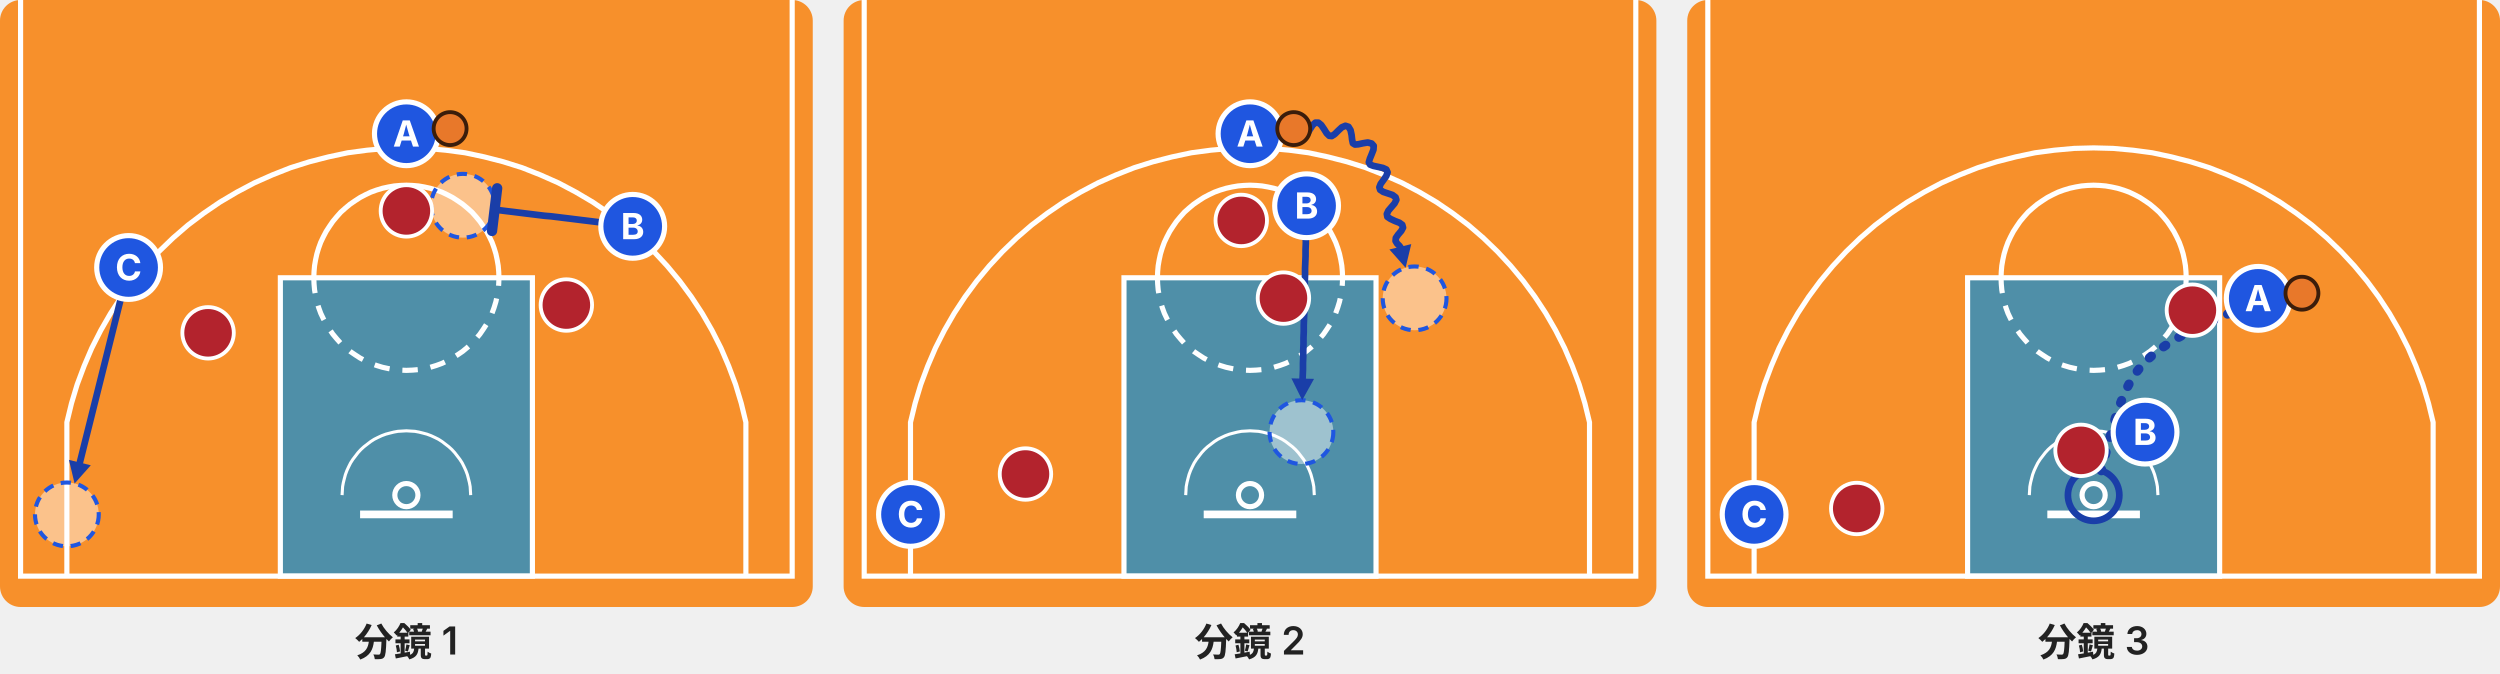
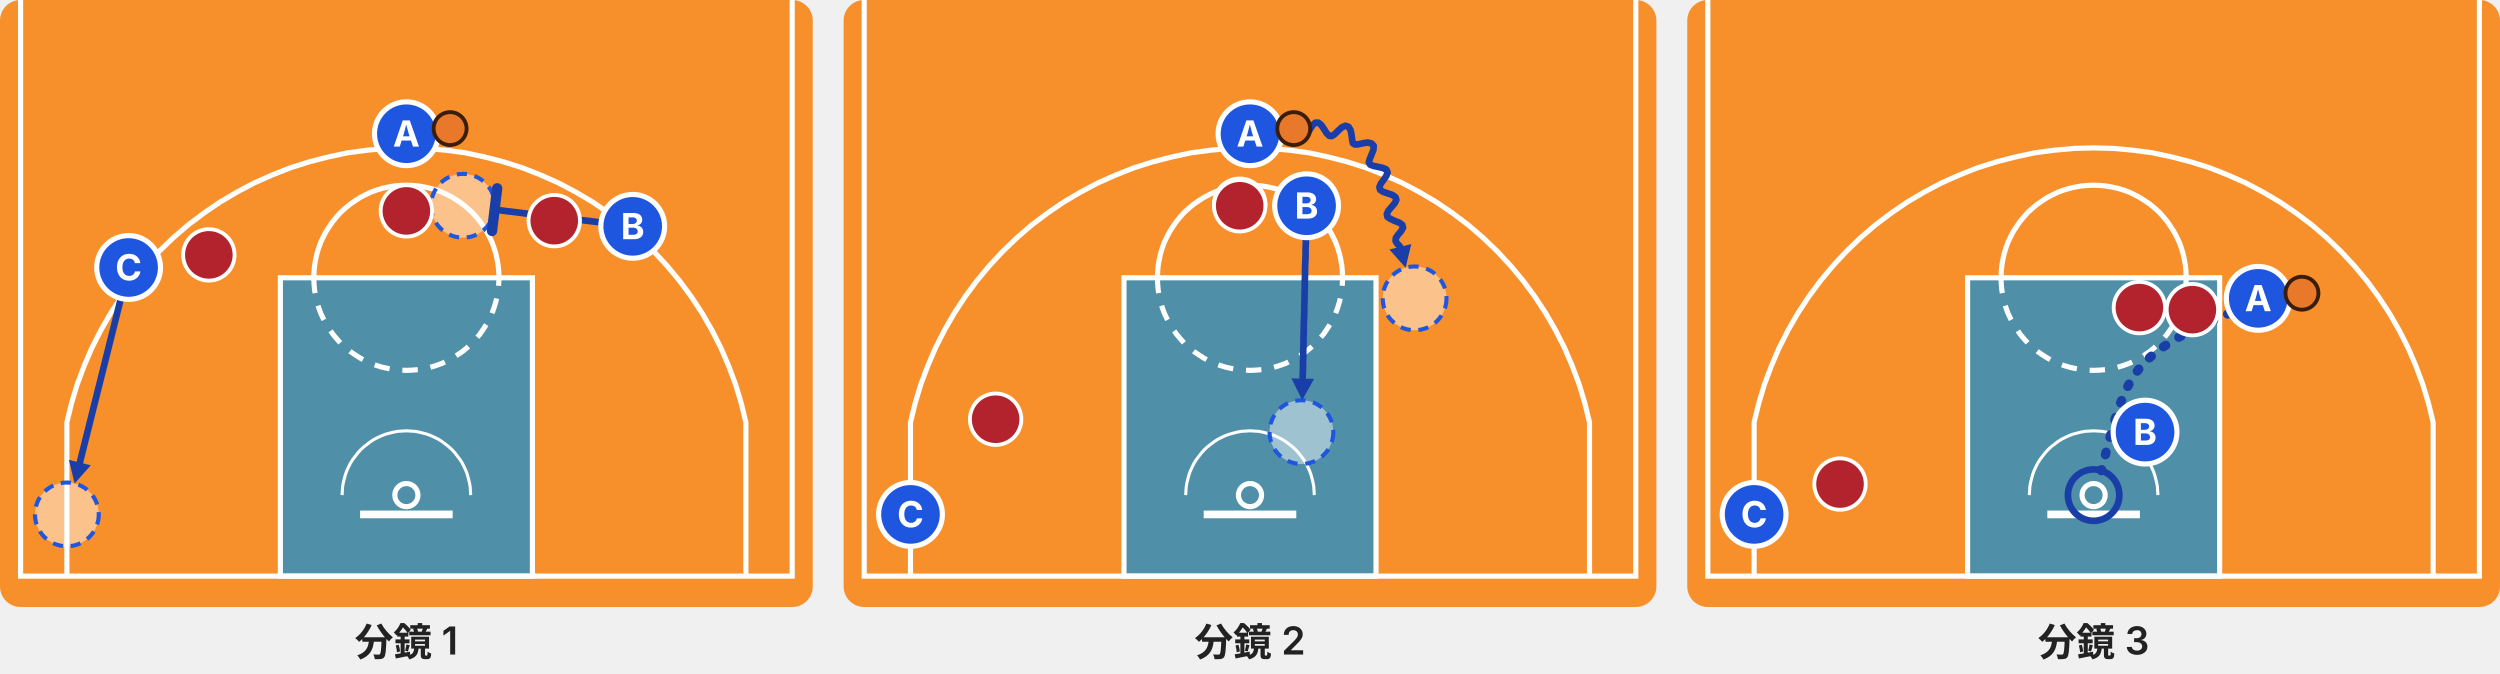
<svg xmlns="http://www.w3.org/2000/svg" viewBox="0 0 972.0 262.0" width="972.0" height="262.0" font-family="-apple-system, 'PingFang TC', 'Noto Sans TC', sans-serif">
  <g transform="translate(0,0)">
    <rect width="316.0" height="236.0" rx="8" fill="#f7902b" />
    <rect x="109.0" y="108.0" width="98.0" height="116.0" fill="#4f8fa8" stroke="#ffffff" stroke-width="2" />
    <polyline points="8.0,0.0 8.0,224.0 308.0,224.0 308.0,0.0" fill="none" stroke="#ffffff" stroke-width="2" />
    <polyline points="194.0,108.0 193.9,105.6 193.7,103.3 193.3,101.0 192.8,98.7 192.1,96.4 191.3,94.2 190.3,92.1 189.2,90.0 187.9,88.0 186.6,86.1 185.1,84.3 183.5,82.5 181.7,80.9 179.9,79.4 178.0,78.1 176.0,76.8 173.9,75.7 171.8,74.7 169.6,73.9 167.3,73.2 165.0,72.7 162.7,72.3 160.4,72.1 158.0,72.0 155.6,72.1 153.3,72.3 151.0,72.7 148.7,73.2 146.4,73.9 144.2,74.7 142.1,75.7 140.0,76.8 138.0,78.1 136.1,79.4 134.3,80.9 132.5,82.5 130.9,84.3 129.4,86.1 128.1,88.0 126.8,90.0 125.7,92.1 124.7,94.2 123.9,96.4 123.2,98.7 122.7,101.0 122.3,103.3 122.1,105.6 122.0,108.0" fill="none" stroke="#ffffff" stroke-width="2" />
    <polyline points="122.0,108.0 122.1,110.4 122.3,112.7 122.7,115.0 123.2,117.3 123.9,119.6 124.7,121.8 125.7,123.9 126.8,126.0 128.1,128.0 129.4,129.9 130.9,131.7 132.5,133.5 134.3,135.1 136.1,136.6 138.0,137.9 140.0,139.2 142.1,140.3 144.2,141.3 146.4,142.1 148.7,142.8 151.0,143.3 153.3,143.7 155.6,143.9 158.0,144.0 160.4,143.9 162.7,143.7 165.0,143.3 167.3,142.8 169.6,142.1 171.8,141.3 173.9,140.3 176.0,139.2 178.0,137.9 179.9,136.6 181.7,135.1 183.5,133.5 185.1,131.7 186.6,129.9 187.9,128.0 189.2,126.0 190.3,123.9 191.3,121.8 192.1,119.6 192.8,117.3 193.3,115.0 193.7,112.7 193.9,110.4 194.0,108.0" fill="none" stroke="#ffffff" stroke-width="2" stroke-dasharray="6 5" />
    <polyline points="290.0,224.0 290.0,164.2 288.2,156.8 286.0,149.5 283.3,142.3 280.3,135.3 276.8,128.4 273.0,121.8 268.8,115.4 264.3,109.3 259.4,103.4 254.2,97.8 248.7,92.5 242.9,87.5 236.8,82.9 230.5,78.6 223.9,74.7 217.1,71.1 210.1,68.0 203.0,65.2 195.7,62.9 188.3,61.0 180.8,59.4 173.3,58.4 165.6,57.7 158.0,57.5 150.4,57.7 142.7,58.4 135.2,59.4 127.7,61.0 120.3,62.9 113.0,65.2 105.9,68.0 98.9,71.1 92.1,74.7 85.5,78.6 79.2,82.9 73.1,87.5 67.3,92.5 61.8,97.8 56.6,103.4 51.7,109.3 47.2,115.4 43.0,121.8 39.2,128.4 35.7,135.3 32.7,142.3 30.0,149.5 27.8,156.8 26.0,164.2 26.0,224.0" fill="none" stroke="#ffffff" stroke-width="2" />
    <polyline points="183.0,192.5 182.9,190.9 182.8,189.2 182.5,187.6 182.1,186.0 181.7,184.5 181.1,182.9 180.4,181.4 179.7,180.0 178.8,178.6 177.8,177.3 176.8,176.0 175.7,174.8 174.5,173.7 173.2,172.7 171.9,171.7 170.5,170.8 169.1,170.1 167.6,169.4 166.0,168.8 164.5,168.4 162.9,168.0 161.3,167.7 159.6,167.6 158.0,167.5 156.4,167.6 154.7,167.7 153.1,168.0 151.5,168.4 150.0,168.8 148.4,169.4 146.9,170.1 145.5,170.8 144.1,171.7 142.8,172.7 141.5,173.7 140.3,174.8 139.2,176.0 138.2,177.3 137.2,178.6 136.3,180.0 135.6,181.4 134.9,182.9 134.3,184.5 133.9,186.0 133.5,187.6 133.2,189.2 133.1,190.9 133.0,192.5" fill="none" stroke="#ffffff" stroke-width="1.2" />
    <line x1="140.0" y1="200.0" x2="176.0" y2="200.0" stroke="#ffffff" stroke-width="3" />
    <circle cx="158.0" cy="192.5" r="4.5" fill="none" stroke="#ffffff" stroke-width="2" />
    <circle cx="180.0" cy="80.0" r="12.4" fill="#ffffff" fill-opacity="0.45" stroke="#1f56e0" stroke-width="1.6" stroke-dasharray="4 3" />
    <circle cx="26.0" cy="200.0" r="12.4" fill="#ffffff" fill-opacity="0.45" stroke="#1f56e0" stroke-width="1.6" stroke-dasharray="4 3" />
    <polyline points="233.7,86.5 231.3,86.2 228.9,85.9 226.4,85.6 224.0,85.3 221.6,85.0 219.1,84.7 216.7,84.4 214.2,84.1 211.8,83.9 209.3,83.6 206.9,83.3 204.4,83.0 202.0,82.7 199.6,82.4 197.1,82.1 194.7,81.8 192.3,81.5" fill="none" stroke="#1a3ea8" stroke-width="2.6" stroke-linecap="round" stroke-linejoin="round" />
    <line x1="191.3" y1="89.8" x2="193.3" y2="73.2" stroke="#1a3ea8" stroke-width="4" stroke-linecap="round" />
    <polyline points="47.0,116.0 46.4,118.4 45.8,120.8 45.2,123.2 44.6,125.6 44.0,128.0 43.4,130.4 42.8,132.8 42.2,135.2 41.6,137.6 41.0,140.0 40.4,142.4 39.8,144.8 39.2,147.2 38.6,149.6 38.0,152.0 37.4,154.4 36.8,156.8 36.2,159.2 35.6,161.6 35.0,164.0 34.4,166.4 33.8,168.8 33.2,171.2 32.6,173.6 32.0,176.0 31.4,178.4 30.8,180.8 30.7,181.4" fill="none" stroke="#1a3ea8" stroke-width="2.6" stroke-linecap="round" stroke-linejoin="round" />
    <polygon points="29.0,188.0 35.3,180.9 26.8,178.8" fill="#1a3ea8" />
    <circle cx="158.0" cy="82.0" r="10.0" fill="#b3232d" stroke="#fff" stroke-width="1.5" />
-     <circle cx="220.2" cy="118.6" r="10.0" fill="#b3232d" stroke="#fff" stroke-width="1.5" />
-     <circle cx="80.9" cy="129.4" r="10.0" fill="#b3232d" stroke="#fff" stroke-width="1.5" />
+     <circle cx="215.5" cy="85.8" r="10.0" fill="#b3232d" stroke="#fff" stroke-width="1.5" />
+     <circle cx="81.2" cy="99.1" r="10.0" fill="#b3232d" stroke="#fff" stroke-width="1.5" />
    <circle cx="158.0" cy="52.0" r="12.4" fill="#1f56e0" stroke="#fff" stroke-width="2" />
    <text x="158.0" y="57.0" font-size="14" font-weight="700" fill="#fff" text-anchor="middle">A</text>
    <circle cx="246.0" cy="88.0" r="12.4" fill="#1f56e0" stroke="#fff" stroke-width="2" />
    <text x="246.0" y="93.0" font-size="14" font-weight="700" fill="#fff" text-anchor="middle">B</text>
    <circle cx="50.0" cy="104.0" r="12.4" fill="#1f56e0" stroke="#fff" stroke-width="2" />
    <text x="50.0" y="109.0" font-size="14" font-weight="700" fill="#fff" text-anchor="middle">C</text>
    <circle cx="175.0" cy="50.0" r="6.4" fill="#e8782a" stroke="#3b1d0b" stroke-width="1.5" />
    <text x="158.0" y="255.0" font-size="15" font-weight="600" fill="#222" text-anchor="middle">分鏡 1</text>
  </g>
  <g transform="translate(328,0)">
    <rect width="316.0" height="236.0" rx="8" fill="#f7902b" />
    <rect x="109.0" y="108.0" width="98.0" height="116.0" fill="#4f8fa8" stroke="#ffffff" stroke-width="2" />
    <polyline points="8.0,0.0 8.0,224.0 308.0,224.0 308.0,0.0" fill="none" stroke="#ffffff" stroke-width="2" />
    <polyline points="194.0,108.0 193.9,105.6 193.7,103.3 193.3,101.0 192.8,98.7 192.1,96.4 191.3,94.2 190.3,92.1 189.2,90.0 187.9,88.0 186.6,86.1 185.1,84.3 183.5,82.5 181.7,80.9 179.9,79.4 178.0,78.1 176.0,76.8 173.9,75.7 171.8,74.7 169.6,73.9 167.3,73.2 165.0,72.7 162.7,72.3 160.4,72.1 158.0,72.0 155.6,72.1 153.3,72.3 151.0,72.7 148.7,73.2 146.4,73.9 144.2,74.7 142.1,75.7 140.0,76.8 138.0,78.1 136.1,79.4 134.3,80.9 132.5,82.5 130.9,84.3 129.4,86.1 128.1,88.0 126.8,90.0 125.7,92.1 124.7,94.2 123.9,96.4 123.2,98.7 122.7,101.0 122.3,103.3 122.1,105.6 122.0,108.0" fill="none" stroke="#ffffff" stroke-width="2" />
    <polyline points="122.0,108.0 122.1,110.4 122.3,112.7 122.7,115.0 123.2,117.3 123.9,119.6 124.7,121.8 125.7,123.9 126.8,126.0 128.1,128.0 129.4,129.9 130.9,131.7 132.5,133.5 134.3,135.1 136.1,136.6 138.0,137.9 140.0,139.2 142.1,140.3 144.2,141.3 146.4,142.1 148.7,142.8 151.0,143.3 153.3,143.7 155.6,143.9 158.0,144.0 160.4,143.9 162.7,143.7 165.0,143.3 167.3,142.8 169.6,142.1 171.8,141.3 173.9,140.3 176.0,139.2 178.0,137.9 179.9,136.6 181.7,135.1 183.5,133.5 185.1,131.7 186.6,129.9 187.9,128.0 189.2,126.0 190.3,123.9 191.3,121.8 192.1,119.6 192.8,117.3 193.3,115.0 193.7,112.7 193.9,110.4 194.0,108.0" fill="none" stroke="#ffffff" stroke-width="2" stroke-dasharray="6 5" />
    <polyline points="290.0,224.0 290.0,164.2 288.2,156.8 286.0,149.5 283.3,142.3 280.3,135.3 276.8,128.4 273.0,121.8 268.8,115.4 264.3,109.3 259.4,103.4 254.2,97.8 248.7,92.5 242.9,87.5 236.8,82.9 230.5,78.6 223.9,74.7 217.1,71.1 210.1,68.0 203.0,65.2 195.7,62.9 188.3,61.0 180.8,59.4 173.3,58.4 165.6,57.7 158.0,57.5 150.4,57.7 142.7,58.4 135.2,59.4 127.7,61.0 120.3,62.9 113.0,65.2 105.9,68.0 98.9,71.1 92.1,74.7 85.5,78.6 79.2,82.9 73.1,87.5 67.3,92.5 61.8,97.8 56.6,103.4 51.7,109.3 47.2,115.4 43.0,121.8 39.2,128.4 35.7,135.3 32.7,142.3 30.0,149.5 27.8,156.8 26.0,164.2 26.0,224.0" fill="none" stroke="#ffffff" stroke-width="2" />
    <polyline points="183.0,192.5 182.9,190.9 182.8,189.2 182.5,187.6 182.1,186.0 181.7,184.5 181.1,182.9 180.4,181.4 179.7,180.0 178.8,178.6 177.8,177.3 176.8,176.0 175.7,174.8 174.5,173.7 173.2,172.7 171.9,171.7 170.5,170.8 169.1,170.1 167.6,169.4 166.0,168.8 164.5,168.4 162.9,168.0 161.3,167.7 159.6,167.6 158.0,167.5 156.4,167.6 154.7,167.7 153.1,168.0 151.5,168.4 150.0,168.8 148.4,169.4 146.9,170.1 145.5,170.8 144.1,171.7 142.8,172.7 141.5,173.7 140.3,174.8 139.2,176.0 138.2,177.3 137.2,178.6 136.3,180.0 135.6,181.4 134.9,182.9 134.3,184.5 133.9,186.0 133.5,187.6 133.2,189.2 133.1,190.9 133.0,192.5" fill="none" stroke="#ffffff" stroke-width="1.2" />
    <line x1="140.0" y1="200.0" x2="176.0" y2="200.0" stroke="#ffffff" stroke-width="3" />
    <circle cx="158.0" cy="192.5" r="4.5" fill="none" stroke="#ffffff" stroke-width="2" />
    <circle cx="222.0" cy="116.0" r="12.4" fill="#ffffff" fill-opacity="0.45" stroke="#1f56e0" stroke-width="1.6" stroke-dasharray="4 3" />
    <circle cx="178.0" cy="168.0" r="12.4" fill="#ffffff" fill-opacity="0.45" stroke="#1f56e0" stroke-width="1.6" stroke-dasharray="4 3" />
    <polyline points="170.4,51.4 171.4,51.0 172.5,50.4 173.5,49.8 174.6,49.9 175.8,50.8 177.1,52.1 178.3,53.0 179.3,52.9 180.3,51.9 181.3,50.3 182.3,48.7 183.4,47.7 184.6,47.7 185.7,48.6 186.8,50.2 187.8,51.8 188.8,52.8 189.8,52.9 191.0,52.1 192.3,50.8 193.7,49.5 195.1,48.9 196.3,49.3 197.1,50.6 197.5,52.5 197.7,54.3 198.0,55.7 198.8,56.2 200.1,56.1 201.9,55.7 203.8,55.4 205.3,55.8 206.1,56.7 206.0,58.2 205.3,60.0 204.6,61.7 204.2,63.1 204.7,64.0 206.0,64.5 207.9,64.9 209.7,65.3 211.0,65.9 211.5,67.0 211.0,68.4 209.9,70.0 208.8,71.5 208.3,72.8 208.6,73.8 209.8,74.6 211.6,75.2 213.4,75.8 214.6,76.7 214.9,77.7 214.2,79.1 213.0,80.5 211.8,81.9 211.2,83.2 211.4,84.3 212.6,85.1 214.3,85.9 216.1,86.6 217.2,87.4 217.5,88.5 216.8,89.8 215.6,91.2 214.7,92.5 214.6,93.7 215.2,94.7 216.1,95.6 216.8,96.6 217.0,97.5" fill="none" stroke="#1a3ea8" stroke-width="2.6" stroke-linecap="round" stroke-linejoin="round" />
    <polygon points="218.5,104.1 220.7,94.9 212.2,97.0" fill="#1a3ea8" />
    <polyline points="179.7,92.4 179.7,94.7 179.6,97.1 179.6,99.6 179.5,102.0 179.4,104.4 179.4,106.9 179.3,109.3 179.3,111.8 179.2,114.2 179.2,116.7 179.1,119.1 179.1,121.6 179.0,124.0 178.9,126.4 178.9,128.9 178.8,131.3 178.8,133.8 178.7,136.2 178.7,138.7 178.6,141.1 178.6,143.6 178.5,146.0 178.4,148.4 178.4,148.8" fill="none" stroke="#1a3ea8" stroke-width="2.6" stroke-linecap="round" stroke-linejoin="round" />
    <polygon points="178.3,155.6 182.9,147.3 174.1,147.1" fill="#1a3ea8" />
-     <circle cx="154.6" cy="85.7" r="10.0" fill="#b3232d" stroke="#fff" stroke-width="1.5" />
-     <circle cx="171.0" cy="115.9" r="10.0" fill="#b3232d" stroke="#fff" stroke-width="1.5" />
-     <circle cx="70.7" cy="184.3" r="10.0" fill="#b3232d" stroke="#fff" stroke-width="1.5" />
+     <circle cx="154.0" cy="79.4" r="10.0" fill="#b3232d" stroke="#fff" stroke-width="1.5" />
+     <circle cx="154.0" cy="80.0" r="10.0" fill="#b3232d" stroke="#fff" stroke-width="1.5" />
+     <circle cx="59.1" cy="163.0" r="10.0" fill="#b3232d" stroke="#fff" stroke-width="1.5" />
    <circle cx="158.0" cy="52.0" r="12.4" fill="#1f56e0" stroke="#fff" stroke-width="2" />
    <text x="158.0" y="57.0" font-size="14" font-weight="700" fill="#fff" text-anchor="middle">A</text>
    <circle cx="180.0" cy="80.0" r="12.4" fill="#1f56e0" stroke="#fff" stroke-width="2" />
    <text x="180.0" y="85.0" font-size="14" font-weight="700" fill="#fff" text-anchor="middle">B</text>
    <circle cx="26.0" cy="200.0" r="12.4" fill="#1f56e0" stroke="#fff" stroke-width="2" />
    <text x="26.0" y="205.0" font-size="14" font-weight="700" fill="#fff" text-anchor="middle">C</text>
    <circle cx="175.0" cy="50.0" r="6.4" fill="#e8782a" stroke="#3b1d0b" stroke-width="1.5" />
    <text x="158.0" y="255.0" font-size="15" font-weight="600" fill="#222" text-anchor="middle">分鏡 2</text>
  </g>
  <g transform="translate(656,0)">
    <rect width="316.0" height="236.0" rx="8" fill="#f7902b" />
    <rect x="109.0" y="108.0" width="98.0" height="116.0" fill="#4f8fa8" stroke="#ffffff" stroke-width="2" />
    <polyline points="8.0,0.0 8.0,224.0 308.0,224.0 308.0,0.0" fill="none" stroke="#ffffff" stroke-width="2" />
    <polyline points="194.0,108.0 193.9,105.6 193.7,103.3 193.3,101.0 192.8,98.7 192.1,96.4 191.3,94.2 190.3,92.1 189.2,90.0 187.9,88.0 186.6,86.1 185.1,84.3 183.5,82.5 181.7,80.9 179.9,79.4 178.0,78.1 176.0,76.8 173.9,75.7 171.8,74.7 169.6,73.9 167.3,73.2 165.0,72.7 162.7,72.3 160.4,72.1 158.0,72.0 155.6,72.1 153.3,72.3 151.0,72.7 148.7,73.2 146.4,73.9 144.2,74.7 142.1,75.7 140.0,76.8 138.0,78.1 136.1,79.4 134.3,80.9 132.5,82.5 130.9,84.3 129.4,86.1 128.1,88.0 126.8,90.0 125.7,92.1 124.7,94.2 123.9,96.4 123.2,98.7 122.7,101.0 122.3,103.3 122.1,105.6 122.0,108.0" fill="none" stroke="#ffffff" stroke-width="2" />
    <polyline points="122.0,108.0 122.1,110.4 122.3,112.7 122.7,115.0 123.2,117.3 123.9,119.6 124.7,121.8 125.7,123.9 126.8,126.0 128.1,128.0 129.4,129.9 130.9,131.7 132.5,133.5 134.3,135.1 136.1,136.6 138.0,137.9 140.0,139.2 142.1,140.3 144.2,141.3 146.4,142.1 148.7,142.8 151.0,143.3 153.3,143.7 155.6,143.9 158.0,144.0 160.4,143.9 162.7,143.7 165.0,143.3 167.3,142.8 169.6,142.1 171.8,141.3 173.9,140.3 176.0,139.2 178.0,137.9 179.9,136.6 181.7,135.1 183.5,133.5 185.1,131.7 186.6,129.9 187.9,128.0 189.2,126.0 190.3,123.9 191.3,121.8 192.1,119.6 192.8,117.3 193.3,115.0 193.7,112.7 193.9,110.4 194.0,108.0" fill="none" stroke="#ffffff" stroke-width="2" stroke-dasharray="6 5" />
    <polyline points="290.0,224.0 290.0,164.2 288.2,156.8 286.0,149.5 283.3,142.3 280.3,135.3 276.8,128.4 273.0,121.8 268.8,115.4 264.3,109.3 259.4,103.4 254.2,97.8 248.7,92.5 242.9,87.5 236.8,82.9 230.5,78.6 223.9,74.7 217.1,71.1 210.1,68.0 203.0,65.2 195.7,62.9 188.3,61.0 180.8,59.4 173.3,58.4 165.6,57.7 158.0,57.5 150.4,57.7 142.7,58.4 135.2,59.4 127.7,61.0 120.3,62.9 113.0,65.2 105.9,68.0 98.9,71.1 92.1,74.7 85.5,78.6 79.2,82.9 73.1,87.5 67.3,92.5 61.8,97.8 56.6,103.4 51.7,109.3 47.2,115.4 43.0,121.8 39.2,128.4 35.7,135.3 32.7,142.3 30.0,149.5 27.8,156.8 26.0,164.2 26.0,224.0" fill="none" stroke="#ffffff" stroke-width="2" />
    <polyline points="183.0,192.5 182.9,190.9 182.8,189.2 182.5,187.6 182.1,186.0 181.7,184.5 181.1,182.9 180.4,181.4 179.7,180.0 178.8,178.6 177.8,177.3 176.8,176.0 175.7,174.8 174.5,173.7 173.2,172.7 171.9,171.7 170.5,170.8 169.1,170.1 167.6,169.4 166.0,168.8 164.5,168.4 162.9,168.0 161.3,167.7 159.6,167.6 158.0,167.5 156.4,167.6 154.7,167.7 153.1,168.0 151.5,168.4 150.0,168.8 148.4,169.4 146.9,170.1 145.5,170.8 144.1,171.7 142.8,172.7 141.5,173.7 140.3,174.8 139.2,176.0 138.2,177.3 137.2,178.6 136.3,180.0 135.6,181.4 134.9,182.9 134.3,184.5 133.9,186.0 133.5,187.6 133.2,189.2 133.1,190.9 133.0,192.5" fill="none" stroke="#ffffff" stroke-width="1.2" />
    <line x1="140.0" y1="200.0" x2="176.0" y2="200.0" stroke="#ffffff" stroke-width="3" />
    <circle cx="158.0" cy="192.5" r="4.5" fill="none" stroke="#ffffff" stroke-width="2" />
    <polyline points="211.0,121.7 208.8,122.7 206.5,123.7 204.2,124.8 201.9,125.8 199.6,126.9 197.4,127.9 195.2,129.0 193.0,130.1 190.8,131.3 188.8,132.5 186.7,133.8 184.8,135.1 182.9,136.5 181.1,137.9 179.4,139.4 177.7,141.0 176.2,142.7 174.8,144.5 173.5,146.4 172.3,148.3 171.2,150.4 170.2,152.5 169.3,154.6 168.4,156.9 167.6,159.1 166.8,161.4 166.1,163.8 165.4,166.2 164.7,168.6 164.1,171.0 163.5,173.4 162.8,175.9 162.2,178.3 161.6,180.7 161.0,183.0" fill="none" stroke="#1a3ea8" stroke-width="3.6" stroke-linecap="round" stroke-linejoin="round" stroke-dasharray="1 6" />
    <circle cx="158.0" cy="192.5" r="10.0" fill="none" stroke="#1a3ea8" stroke-width="2.6" />
-     <circle cx="153.1" cy="175.1" r="10.0" fill="#b3232d" stroke="#fff" stroke-width="1.5" />
-     <circle cx="196.4" cy="120.6" r="10.0" fill="#b3232d" stroke="#fff" stroke-width="1.5" />
-     <circle cx="65.9" cy="197.7" r="10.0" fill="#b3232d" stroke="#fff" stroke-width="1.5" />
+     <circle cx="175.8" cy="119.6" r="10.0" fill="#b3232d" stroke="#fff" stroke-width="1.5" />
+     <circle cx="196.4" cy="120.4" r="10.0" fill="#b3232d" stroke="#fff" stroke-width="1.5" />
+     <circle cx="59.4" cy="188.2" r="10.0" fill="#b3232d" stroke="#fff" stroke-width="1.5" />
    <circle cx="222.0" cy="116.0" r="12.4" fill="#1f56e0" stroke="#fff" stroke-width="2" />
    <text x="222.0" y="121.0" font-size="14" font-weight="700" fill="#fff" text-anchor="middle">A</text>
    <circle cx="178.0" cy="168.0" r="12.4" fill="#1f56e0" stroke="#fff" stroke-width="2" />
    <text x="178.0" y="173.0" font-size="14" font-weight="700" fill="#fff" text-anchor="middle">B</text>
    <circle cx="26.0" cy="200.0" r="12.4" fill="#1f56e0" stroke="#fff" stroke-width="2" />
    <text x="26.0" y="205.0" font-size="14" font-weight="700" fill="#fff" text-anchor="middle">C</text>
    <circle cx="239.0" cy="114.0" r="6.4" fill="#e8782a" stroke="#3b1d0b" stroke-width="1.5" />
    <text x="158.0" y="255.0" font-size="15" font-weight="600" fill="#222" text-anchor="middle">分鏡 3</text>
  </g>
</svg>
